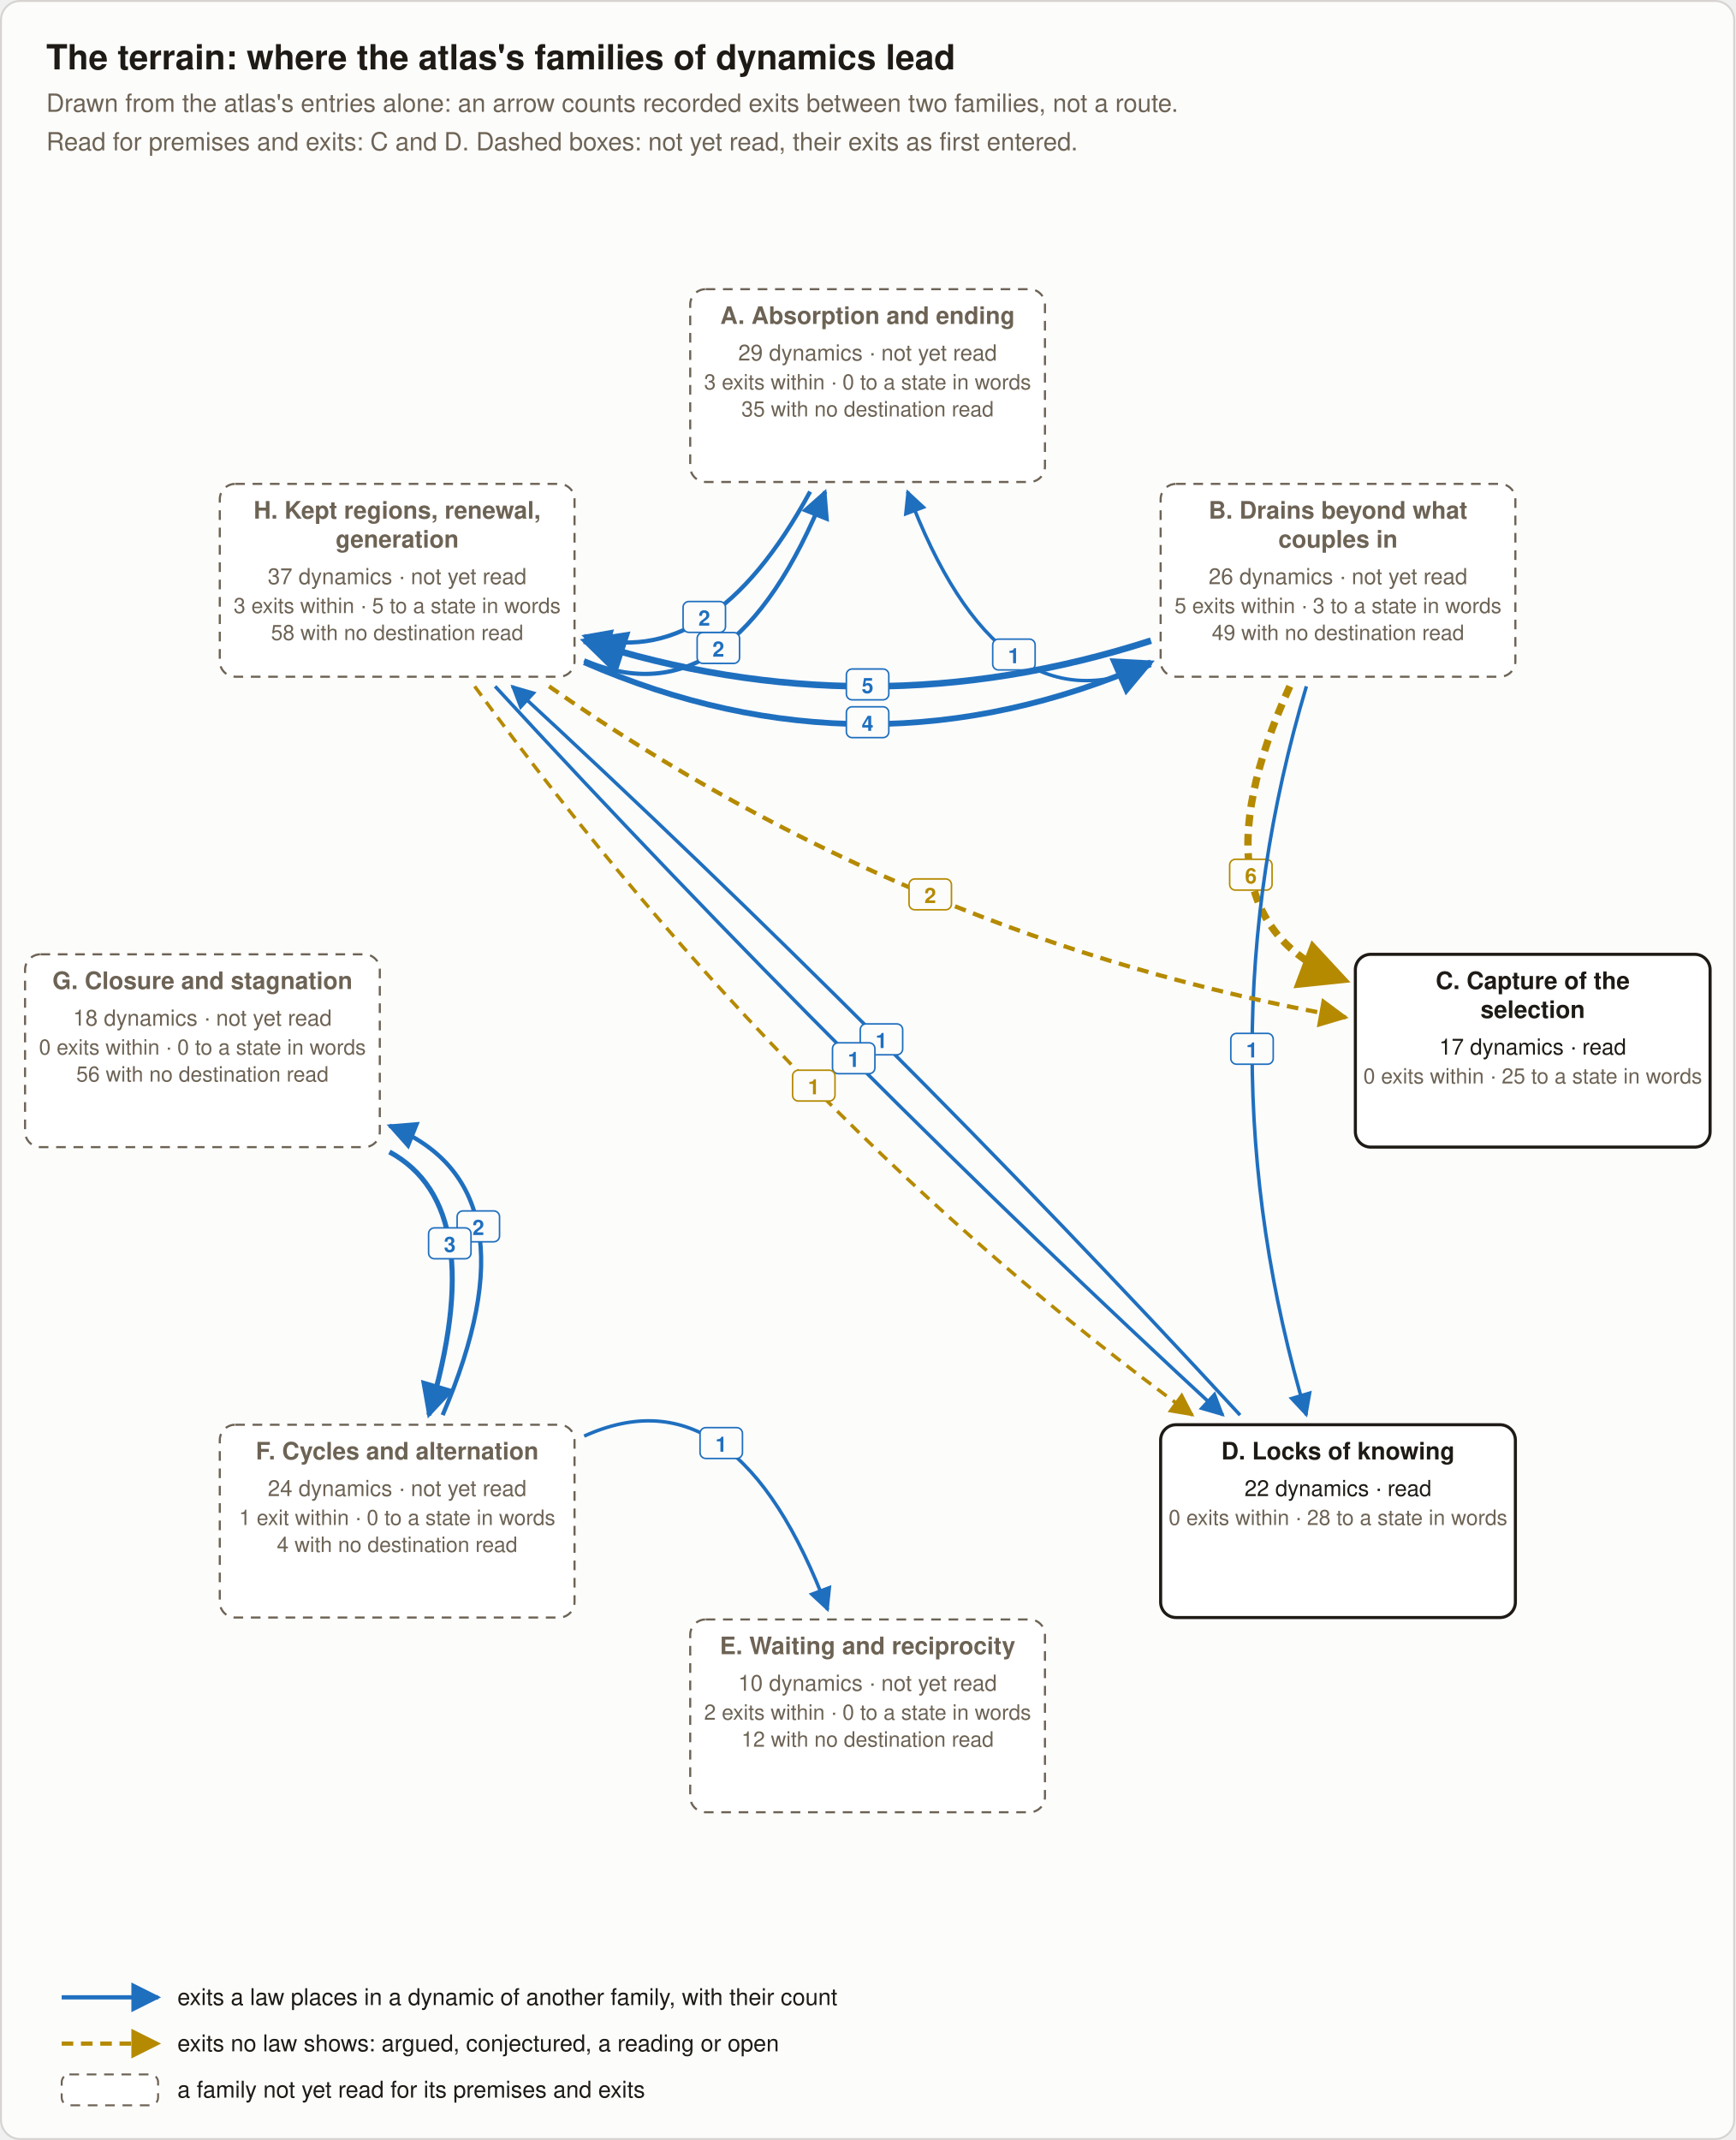
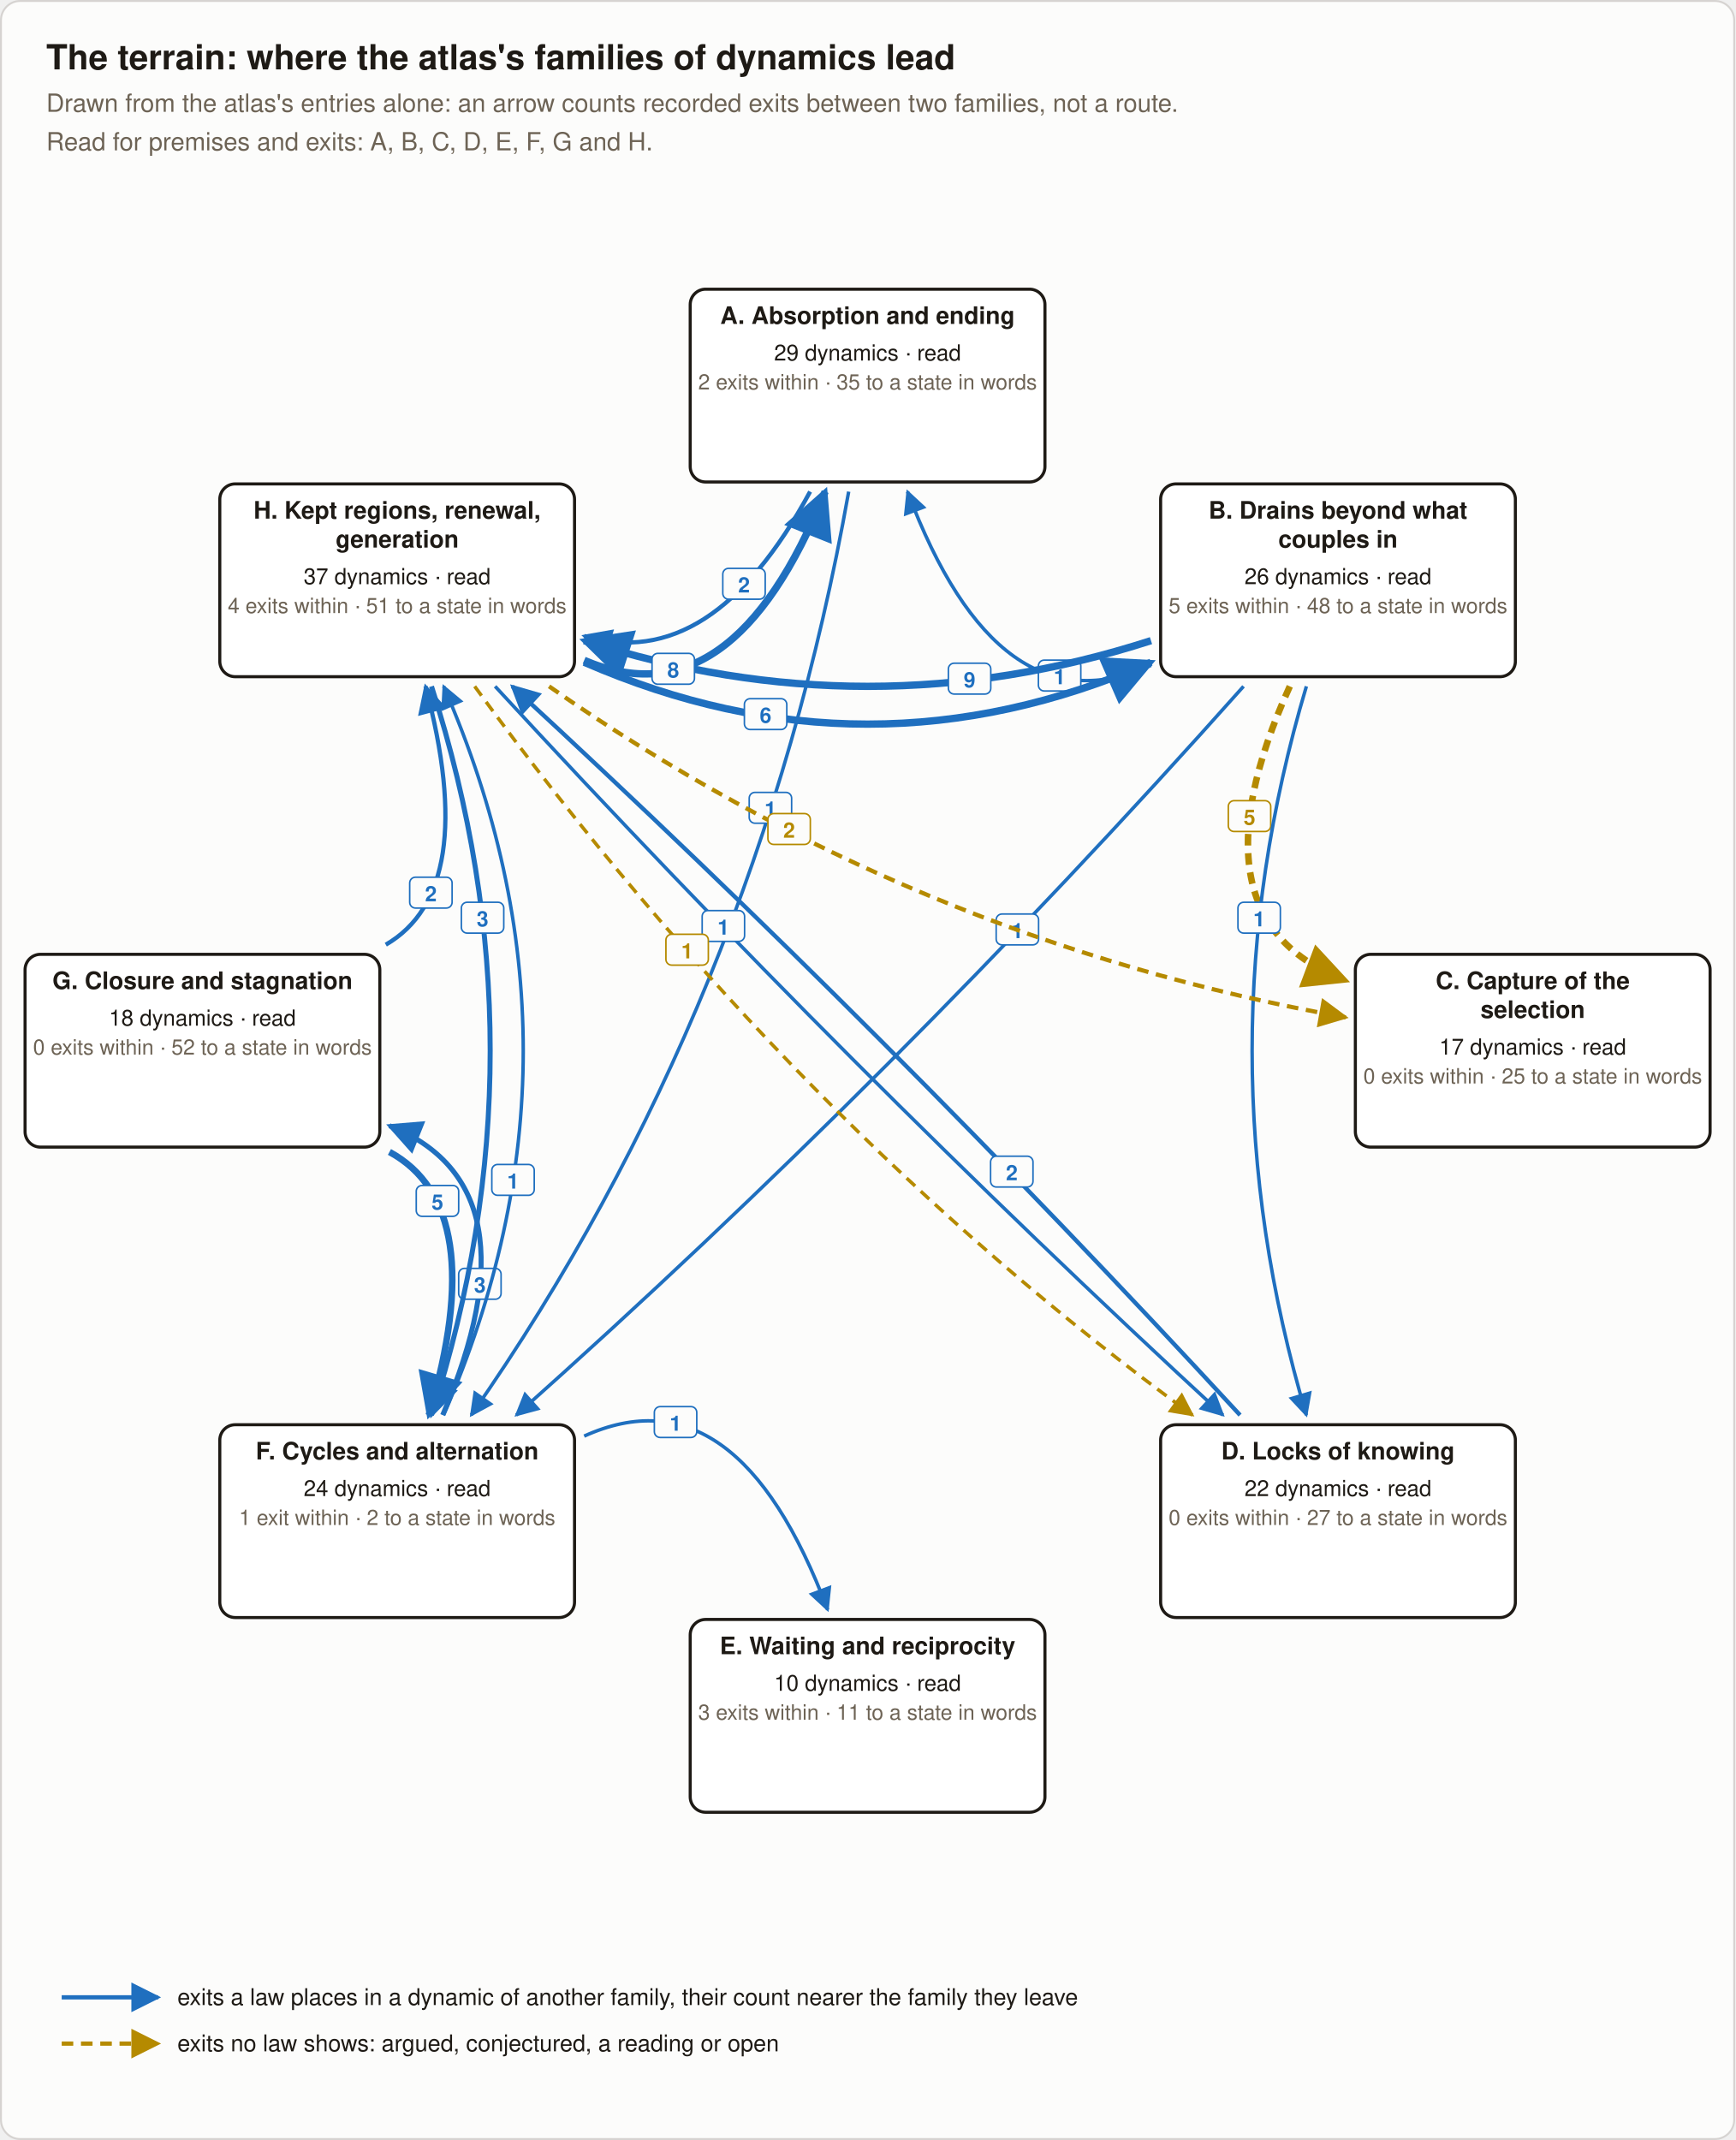
<svg xmlns="http://www.w3.org/2000/svg" viewBox="0 0 900 1110" width="900" height="1110" role="img" aria-labelledby="ts-title ts-desc" font-family="Helvetica, Arial, 'PingFang SC', 'Hiragino Sans GB', 'Noto Sans CJK SC', sans-serif">
  <defs>
    <marker id="ts-law" viewBox="0 0 10 10" refX="9" refY="5" markerWidth="7" markerHeight="7" orient="auto-start-reverse">
      <path d="M0,0 L10,5 L0,10 z" fill="#1f6fbf" />
    </marker>
    <marker id="ts-reading" viewBox="0 0 10 10" refX="9" refY="5" markerWidth="7" markerHeight="7" orient="auto-start-reverse">
      <path d="M0,0 L10,5 L0,10 z" fill="#b58a00" />
    </marker>
  </defs>
  <rect x="0.5" y="0.5" width="899" height="1109" rx="10" fill="#fcfcfb" stroke="#d6d3d1" />
  <text x="24.0" y="36.0" font-size="18" font-weight="bold" text-anchor="start" fill="#1e1a15">The terrain: where the atlas's families of dynamics lead</text>
  <text x="24.0" y="58.0" font-size="13" text-anchor="start" fill="#6d6355">Drawn from the atlas's entries alone: an arrow counts recorded exits between two families, not a route.</text>
-   <text x="24.0" y="78.0" font-size="13" text-anchor="start" fill="#6d6355">Read for premises and exits: C and D. Dashed boxes: not yet read, their exits as first entered.</text>
+   <text x="24.0" y="78.0" font-size="13" text-anchor="start" fill="#6d6355">Read for premises and exits: A, B, C, D, E, F, G and H.</text>
+   <path d="M440.2,255.0 Q392.9,521.3 244.4,734.0" fill="none" stroke="#1f6fbf" stroke-width="1.8" marker-end="url(#ts-law)" />
+   <rect x="388.6" y="411.0" width="22" height="16" rx="3" fill="#fcfcfb" stroke="#1f6fbf" stroke-width="0.8" />
+   <text x="399.6" y="423.5" font-size="11" font-weight="bold" text-anchor="middle" fill="#1f6fbf">1</text>
  <path d="M420.2,255.0 Q369.0,349.5 303.0,329.9" fill="none" stroke="#1f6fbf" stroke-width="2.2" marker-end="url(#ts-law)" />
-   <rect x="354.3" y="312.0" width="22" height="16" rx="3" fill="#fcfcfb" stroke="#1f6fbf" stroke-width="0.8" />
-   <text x="365.3" y="324.5" font-size="11" font-weight="bold" text-anchor="middle" fill="#1f6fbf">2</text>
+   <rect x="374.9" y="294.8" width="22" height="16" rx="3" fill="#fcfcfb" stroke="#1f6fbf" stroke-width="0.8" />
+   <text x="385.9" y="307.3" font-size="11" font-weight="bold" text-anchor="middle" fill="#1f6fbf">2</text>
  <path d="M597.0,345.1 Q518.0,380.9 470.7,255.0" fill="none" stroke="#1f6fbf" stroke-width="1.8" marker-end="url(#ts-law)" />
-   <rect x="514.9" y="331.5" width="22" height="16" rx="3" fill="#fcfcfb" stroke="#1f6fbf" stroke-width="0.8" />
-   <text x="525.9" y="344.0" font-size="11" font-weight="bold" text-anchor="middle" fill="#1f6fbf">1</text>
-   <path d="M669.0,356.0 Q614.1,477.0 698.0,508.6" fill="none" stroke="#b58a00" stroke-width="3.8" stroke-dasharray="6 4" marker-end="url(#ts-reading)" />
-   <rect x="637.8" y="445.7" width="22" height="16" rx="3" fill="#fcfcfb" stroke="#b58a00" stroke-width="0.8" />
-   <text x="648.8" y="458.2" font-size="11" font-weight="bold" text-anchor="middle" fill="#b58a00">6</text>
+   <rect x="538.6" y="342.4" width="22" height="16" rx="3" fill="#fcfcfb" stroke="#1f6fbf" stroke-width="0.8" />
+   <text x="549.6" y="354.9" font-size="11" font-weight="bold" text-anchor="middle" fill="#1f6fbf">1</text>
+   <path d="M669.0,356.0 Q614.1,477.0 698.0,508.6" fill="none" stroke="#b58a00" stroke-width="3.4" stroke-dasharray="6 4" marker-end="url(#ts-reading)" />
+   <rect x="637.1" y="415.3" width="22" height="16" rx="3" fill="#fcfcfb" stroke="#b58a00" stroke-width="0.8" />
+   <text x="648.1" y="427.8" font-size="11" font-weight="bold" text-anchor="middle" fill="#b58a00">5</text>
  <path d="M677.6,356.0 Q621.3,545.0 677.6,734.0" fill="none" stroke="#1f6fbf" stroke-width="1.8" marker-end="url(#ts-law)" />
-   <rect x="638.4" y="536.0" width="22" height="16" rx="3" fill="#fcfcfb" stroke="#1f6fbf" stroke-width="0.8" />
-   <text x="649.4" y="548.5" font-size="11" font-weight="bold" text-anchor="middle" fill="#1f6fbf">1</text>
-   <path d="M597.0,332.3 Q450.0,379.7 303.0,332.3" fill="none" stroke="#1f6fbf" stroke-width="3.4" marker-end="url(#ts-law)" />
-   <rect x="439.0" y="347.0" width="22" height="16" rx="3" fill="#fcfcfb" stroke="#1f6fbf" stroke-width="0.8" />
-   <text x="450.0" y="359.5" font-size="11" font-weight="bold" text-anchor="middle" fill="#1f6fbf">5</text>
-   <path d="M643.2,734.0 Q459.9,535.1 265.7,356.0" fill="none" stroke="#1f6fbf" stroke-width="1.8" marker-end="url(#ts-law)" />
-   <rect x="446.2" y="531.1" width="22" height="16" rx="3" fill="#fcfcfb" stroke="#1f6fbf" stroke-width="0.8" />
-   <text x="457.2" y="543.6" font-size="11" font-weight="bold" text-anchor="middle" fill="#1f6fbf">1</text>
+   <rect x="642.1" y="468.0" width="22" height="16" rx="3" fill="#fcfcfb" stroke="#1f6fbf" stroke-width="0.8" />
+   <text x="653.1" y="480.5" font-size="11" font-weight="bold" text-anchor="middle" fill="#1f6fbf">1</text>
+   <path d="M645.0,356.0 Q464.1,559.1 267.8,734.0" fill="none" stroke="#1f6fbf" stroke-width="1.8" marker-end="url(#ts-law)" />
+   <rect x="516.7" y="474.1" width="22" height="16" rx="3" fill="#fcfcfb" stroke="#1f6fbf" stroke-width="0.8" />
+   <text x="527.7" y="486.6" font-size="11" font-weight="bold" text-anchor="middle" fill="#1f6fbf">1</text>
+   <path d="M597.0,332.3 Q450.0,379.7 303.0,332.3" fill="none" stroke="#1f6fbf" stroke-width="3.8" marker-end="url(#ts-law)" />
+   <rect x="491.9" y="344.0" width="22" height="16" rx="3" fill="#fcfcfb" stroke="#1f6fbf" stroke-width="0.8" />
+   <text x="502.9" y="356.5" font-size="11" font-weight="bold" text-anchor="middle" fill="#1f6fbf">9</text>
+   <path d="M643.2,734.0 Q459.9,535.1 265.7,356.0" fill="none" stroke="#1f6fbf" stroke-width="2.2" marker-end="url(#ts-law)" />
+   <rect x="513.8" y="599.7" width="22" height="16" rx="3" fill="#fcfcfb" stroke="#1f6fbf" stroke-width="0.8" />
+   <text x="524.8" y="612.2" font-size="11" font-weight="bold" text-anchor="middle" fill="#1f6fbf">2</text>
  <path d="M303.0,744.9 Q382.0,709.1 429.3,835.0" fill="none" stroke="#1f6fbf" stroke-width="1.8" marker-end="url(#ts-law)" />
-   <rect x="363.1" y="740.5" width="22" height="16" rx="3" fill="#fcfcfb" stroke="#1f6fbf" stroke-width="0.8" />
-   <text x="374.1" y="753.0" font-size="11" font-weight="bold" text-anchor="middle" fill="#1f6fbf">1</text>
-   <path d="M229.6,734.0 Q280.4,615.3 202.0,583.9" fill="none" stroke="#1f6fbf" stroke-width="2.2" marker-end="url(#ts-law)" />
-   <rect x="237.1" y="628.1" width="22" height="16" rx="3" fill="#fcfcfb" stroke="#1f6fbf" stroke-width="0.8" />
-   <text x="248.1" y="640.6" font-size="11" font-weight="bold" text-anchor="middle" fill="#1f6fbf">2</text>
-   <path d="M202.0,597.5 Q254.5,626.0 222.4,734.0" fill="none" stroke="#1f6fbf" stroke-width="2.6" marker-end="url(#ts-law)" />
-   <rect x="222.3" y="636.9" width="22" height="16" rx="3" fill="#fcfcfb" stroke="#1f6fbf" stroke-width="0.8" />
-   <text x="233.3" y="649.4" font-size="11" font-weight="bold" text-anchor="middle" fill="#1f6fbf">3</text>
-   <path d="M303.0,342.5 Q379.7,375.4 428.0,255.0" fill="none" stroke="#1f6fbf" stroke-width="2.2" marker-end="url(#ts-law)" />
-   <rect x="361.6" y="328.1" width="22" height="16" rx="3" fill="#fcfcfb" stroke="#1f6fbf" stroke-width="0.8" />
-   <text x="372.6" y="340.6" font-size="11" font-weight="bold" text-anchor="middle" fill="#1f6fbf">2</text>
-   <path d="M303.0,343.5 Q450.0,407.7 597.0,343.5" fill="none" stroke="#1f6fbf" stroke-width="3.0" marker-end="url(#ts-law)" />
-   <rect x="439.0" y="366.6" width="22" height="16" rx="3" fill="#fcfcfb" stroke="#1f6fbf" stroke-width="0.8" />
-   <text x="450.0" y="379.1" font-size="11" font-weight="bold" text-anchor="middle" fill="#1f6fbf">4</text>
+   <rect x="339.4" y="729.6" width="22" height="16" rx="3" fill="#fcfcfb" stroke="#1f6fbf" stroke-width="0.8" />
+   <text x="350.4" y="742.1" font-size="11" font-weight="bold" text-anchor="middle" fill="#1f6fbf">1</text>
+   <path d="M229.6,734.0 Q280.4,615.3 202.0,583.9" fill="none" stroke="#1f6fbf" stroke-width="2.6" marker-end="url(#ts-law)" />
+   <rect x="237.9" y="657.9" width="22" height="16" rx="3" fill="#fcfcfb" stroke="#1f6fbf" stroke-width="0.8" />
+   <text x="248.9" y="670.4" font-size="11" font-weight="bold" text-anchor="middle" fill="#1f6fbf">3</text>
+   <path d="M230.1,734.0 Q312.7,545.0 230.1,356.0" fill="none" stroke="#1f6fbf" stroke-width="1.8" marker-end="url(#ts-law)" />
+   <rect x="255.1" y="604.0" width="22" height="16" rx="3" fill="#fcfcfb" stroke="#1f6fbf" stroke-width="0.8" />
+   <text x="266.1" y="616.5" font-size="11" font-weight="bold" text-anchor="middle" fill="#1f6fbf">1</text>
+   <path d="M202.0,597.5 Q254.5,626.0 222.4,734.0" fill="none" stroke="#1f6fbf" stroke-width="3.4" marker-end="url(#ts-law)" />
+   <rect x="215.9" y="614.9" width="22" height="16" rx="3" fill="#fcfcfb" stroke="#1f6fbf" stroke-width="0.8" />
+   <text x="226.9" y="627.4" font-size="11" font-weight="bold" text-anchor="middle" fill="#1f6fbf">5</text>
+   <path d="M200.1,490.0 Q248.9,461.7 220.7,356.0" fill="none" stroke="#1f6fbf" stroke-width="2.2" marker-end="url(#ts-law)" />
+   <rect x="212.5" y="455.0" width="22" height="16" rx="3" fill="#fcfcfb" stroke="#1f6fbf" stroke-width="0.8" />
+   <text x="223.5" y="467.5" font-size="11" font-weight="bold" text-anchor="middle" fill="#1f6fbf">2</text>
+   <path d="M303.0,342.5 Q379.7,375.4 428.0,255.0" fill="none" stroke="#1f6fbf" stroke-width="3.8" marker-end="url(#ts-law)" />
+   <rect x="338.2" y="338.9" width="22" height="16" rx="3" fill="#fcfcfb" stroke="#1f6fbf" stroke-width="0.8" />
+   <text x="349.2" y="351.4" font-size="11" font-weight="bold" text-anchor="middle" fill="#1f6fbf">8</text>
+   <path d="M303.0,343.5 Q450.0,407.7 597.0,343.5" fill="none" stroke="#1f6fbf" stroke-width="3.8" marker-end="url(#ts-law)" />
+   <rect x="386.1" y="362.4" width="22" height="16" rx="3" fill="#fcfcfb" stroke="#1f6fbf" stroke-width="0.8" />
+   <text x="397.1" y="374.9" font-size="11" font-weight="bold" text-anchor="middle" fill="#1f6fbf">6</text>
  <path d="M284.8,356.0 Q473.7,487.9 698.0,527.7" fill="none" stroke="#b58a00" stroke-width="2.2" stroke-dasharray="6 4" marker-end="url(#ts-reading)" />
-   <rect x="471.5" y="455.9" width="22" height="16" rx="3" fill="#fcfcfb" stroke="#b58a00" stroke-width="0.8" />
-   <text x="482.5" y="468.4" font-size="11" font-weight="bold" text-anchor="middle" fill="#b58a00">2</text>
+   <rect x="398.3" y="422.0" width="22" height="16" rx="3" fill="#fcfcfb" stroke="#b58a00" stroke-width="0.8" />
+   <text x="409.3" y="434.5" font-size="11" font-weight="bold" text-anchor="middle" fill="#b58a00">2</text>
  <path d="M256.8,356.0 Q440.1,554.9 634.3,734.0" fill="none" stroke="#1f6fbf" stroke-width="1.8" marker-end="url(#ts-law)" />
-   <rect x="431.8" y="540.9" width="22" height="16" rx="3" fill="#fcfcfb" stroke="#1f6fbf" stroke-width="0.8" />
-   <text x="442.8" y="553.4" font-size="11" font-weight="bold" text-anchor="middle" fill="#1f6fbf">1</text>
+   <rect x="364.2" y="472.3" width="22" height="16" rx="3" fill="#fcfcfb" stroke="#1f6fbf" stroke-width="0.8" />
+   <text x="375.2" y="484.8" font-size="11" font-weight="bold" text-anchor="middle" fill="#1f6fbf">1</text>
  <path d="M246.2,356.0 Q411.8,583.2 618.5,734.0" fill="none" stroke="#b58a00" stroke-width="1.8" stroke-dasharray="6 4" marker-end="url(#ts-reading)" />
-   <rect x="411.1" y="555.1" width="22" height="16" rx="3" fill="#fcfcfb" stroke="#b58a00" stroke-width="0.8" />
-   <text x="422.1" y="567.6" font-size="11" font-weight="bold" text-anchor="middle" fill="#b58a00">1</text>
-   <rect x="358.0" y="150.0" width="184" height="100" rx="8" fill="#ffffff" stroke="#6d6355" stroke-width="1.1" stroke-dasharray="5 4" />
-   <text x="450.0" y="168.0" font-size="12.5" font-weight="bold" text-anchor="middle" fill="#6d6355">A. Absorption and ending</text>
-   <text x="450.0" y="187.0" font-size="11.5" text-anchor="middle" fill="#6d6355">29 dynamics · not yet read</text>
-   <text x="450.0" y="202.0" font-size="11" text-anchor="middle" fill="#6d6355">3 exits within · 0 to a state in words</text>
-   <text x="450.0" y="216.0" font-size="11" text-anchor="middle" fill="#6d6355">35 with no destination read</text>
-   <rect x="602.0" y="251.0" width="184" height="100" rx="8" fill="#ffffff" stroke="#6d6355" stroke-width="1.1" stroke-dasharray="5 4" />
-   <text x="694.0" y="269.0" font-size="12.5" font-weight="bold" text-anchor="middle" fill="#6d6355">B. Drains beyond what</text>
-   <text x="694.0" y="284.0" font-size="12.5" font-weight="bold" text-anchor="middle" fill="#6d6355">couples in</text>
-   <text x="694.0" y="303.0" font-size="11.5" text-anchor="middle" fill="#6d6355">26 dynamics · not yet read</text>
-   <text x="694.0" y="318.0" font-size="11" text-anchor="middle" fill="#6d6355">5 exits within · 3 to a state in words</text>
-   <text x="694.0" y="332.0" font-size="11" text-anchor="middle" fill="#6d6355">49 with no destination read</text>
+   <rect x="345.4" y="484.6" width="22" height="16" rx="3" fill="#fcfcfb" stroke="#b58a00" stroke-width="0.8" />
+   <text x="356.4" y="497.1" font-size="11" font-weight="bold" text-anchor="middle" fill="#b58a00">1</text>
+   <path d="M223.8,356.0 Q284.7,545.0 223.8,734.0" fill="none" stroke="#1f6fbf" stroke-width="2.6" marker-end="url(#ts-law)" />
+   <rect x="239.3" y="468.0" width="22" height="16" rx="3" fill="#fcfcfb" stroke="#1f6fbf" stroke-width="0.8" />
+   <text x="250.3" y="480.5" font-size="11" font-weight="bold" text-anchor="middle" fill="#1f6fbf">3</text>
+   <rect x="358.0" y="150.0" width="184" height="100" rx="8" fill="#ffffff" stroke="#1e1a15" stroke-width="1.6" />
+   <text x="450.0" y="168.0" font-size="12.5" font-weight="bold" text-anchor="middle" fill="#1e1a15">A. Absorption and ending</text>
+   <text x="450.0" y="187.0" font-size="11.5" text-anchor="middle" fill="#1e1a15">29 dynamics · read</text>
+   <text x="450.0" y="202.0" font-size="11" text-anchor="middle" fill="#6d6355">2 exits within · 35 to a state in words</text>
+   <rect x="602.0" y="251.0" width="184" height="100" rx="8" fill="#ffffff" stroke="#1e1a15" stroke-width="1.6" />
+   <text x="694.0" y="269.0" font-size="12.5" font-weight="bold" text-anchor="middle" fill="#1e1a15">B. Drains beyond what</text>
+   <text x="694.0" y="284.0" font-size="12.5" font-weight="bold" text-anchor="middle" fill="#1e1a15">couples in</text>
+   <text x="694.0" y="303.0" font-size="11.5" text-anchor="middle" fill="#1e1a15">26 dynamics · read</text>
+   <text x="694.0" y="318.0" font-size="11" text-anchor="middle" fill="#6d6355">5 exits within · 48 to a state in words</text>
  <rect x="703.0" y="495.0" width="184" height="100" rx="8" fill="#ffffff" stroke="#1e1a15" stroke-width="1.6" />
  <text x="795.0" y="513.0" font-size="12.5" font-weight="bold" text-anchor="middle" fill="#1e1a15">C. Capture of the</text>
  <text x="795.0" y="528.0" font-size="12.5" font-weight="bold" text-anchor="middle" fill="#1e1a15">selection</text>
  <text x="795.0" y="547.0" font-size="11.5" text-anchor="middle" fill="#1e1a15">17 dynamics · read</text>
  <text x="795.0" y="562.0" font-size="11" text-anchor="middle" fill="#6d6355">0 exits within · 25 to a state in words</text>
  <rect x="602.0" y="739.0" width="184" height="100" rx="8" fill="#ffffff" stroke="#1e1a15" stroke-width="1.6" />
  <text x="694.0" y="757.0" font-size="12.5" font-weight="bold" text-anchor="middle" fill="#1e1a15">D. Locks of knowing</text>
  <text x="694.0" y="776.0" font-size="11.5" text-anchor="middle" fill="#1e1a15">22 dynamics · read</text>
-   <text x="694.0" y="791.0" font-size="11" text-anchor="middle" fill="#6d6355">0 exits within · 28 to a state in words</text>
-   <rect x="358.0" y="840.0" width="184" height="100" rx="8" fill="#ffffff" stroke="#6d6355" stroke-width="1.1" stroke-dasharray="5 4" />
-   <text x="450.0" y="858.0" font-size="12.5" font-weight="bold" text-anchor="middle" fill="#6d6355">E. Waiting and reciprocity</text>
-   <text x="450.0" y="877.0" font-size="11.5" text-anchor="middle" fill="#6d6355">10 dynamics · not yet read</text>
-   <text x="450.0" y="892.0" font-size="11" text-anchor="middle" fill="#6d6355">2 exits within · 0 to a state in words</text>
-   <text x="450.0" y="906.0" font-size="11" text-anchor="middle" fill="#6d6355">12 with no destination read</text>
-   <rect x="114.0" y="739.0" width="184" height="100" rx="8" fill="#ffffff" stroke="#6d6355" stroke-width="1.1" stroke-dasharray="5 4" />
-   <text x="206.0" y="757.0" font-size="12.5" font-weight="bold" text-anchor="middle" fill="#6d6355">F. Cycles and alternation</text>
-   <text x="206.0" y="776.0" font-size="11.5" text-anchor="middle" fill="#6d6355">24 dynamics · not yet read</text>
-   <text x="206.0" y="791.0" font-size="11" text-anchor="middle" fill="#6d6355">1 exit within · 0 to a state in words</text>
-   <text x="206.0" y="805.0" font-size="11" text-anchor="middle" fill="#6d6355">4 with no destination read</text>
-   <rect x="13.0" y="495.0" width="184" height="100" rx="8" fill="#ffffff" stroke="#6d6355" stroke-width="1.1" stroke-dasharray="5 4" />
-   <text x="105.0" y="513.0" font-size="12.5" font-weight="bold" text-anchor="middle" fill="#6d6355">G. Closure and stagnation</text>
-   <text x="105.0" y="532.0" font-size="11.5" text-anchor="middle" fill="#6d6355">18 dynamics · not yet read</text>
-   <text x="105.0" y="547.0" font-size="11" text-anchor="middle" fill="#6d6355">0 exits within · 0 to a state in words</text>
-   <text x="105.0" y="561.0" font-size="11" text-anchor="middle" fill="#6d6355">56 with no destination read</text>
-   <rect x="114.0" y="251.0" width="184" height="100" rx="8" fill="#ffffff" stroke="#6d6355" stroke-width="1.1" stroke-dasharray="5 4" />
-   <text x="206.0" y="269.0" font-size="12.5" font-weight="bold" text-anchor="middle" fill="#6d6355">H. Kept regions, renewal,</text>
-   <text x="206.0" y="284.0" font-size="12.5" font-weight="bold" text-anchor="middle" fill="#6d6355">generation</text>
-   <text x="206.0" y="303.0" font-size="11.5" text-anchor="middle" fill="#6d6355">37 dynamics · not yet read</text>
-   <text x="206.0" y="318.0" font-size="11" text-anchor="middle" fill="#6d6355">3 exits within · 5 to a state in words</text>
-   <text x="206.0" y="332.0" font-size="11" text-anchor="middle" fill="#6d6355">58 with no destination read</text>
+   <text x="694.0" y="791.0" font-size="11" text-anchor="middle" fill="#6d6355">0 exits within · 27 to a state in words</text>
+   <rect x="358.0" y="840.0" width="184" height="100" rx="8" fill="#ffffff" stroke="#1e1a15" stroke-width="1.6" />
+   <text x="450.0" y="858.0" font-size="12.5" font-weight="bold" text-anchor="middle" fill="#1e1a15">E. Waiting and reciprocity</text>
+   <text x="450.0" y="877.0" font-size="11.5" text-anchor="middle" fill="#1e1a15">10 dynamics · read</text>
+   <text x="450.0" y="892.0" font-size="11" text-anchor="middle" fill="#6d6355">3 exits within · 11 to a state in words</text>
+   <rect x="114.0" y="739.0" width="184" height="100" rx="8" fill="#ffffff" stroke="#1e1a15" stroke-width="1.6" />
+   <text x="206.0" y="757.0" font-size="12.5" font-weight="bold" text-anchor="middle" fill="#1e1a15">F. Cycles and alternation</text>
+   <text x="206.0" y="776.0" font-size="11.5" text-anchor="middle" fill="#1e1a15">24 dynamics · read</text>
+   <text x="206.0" y="791.0" font-size="11" text-anchor="middle" fill="#6d6355">1 exit within · 2 to a state in words</text>
+   <rect x="13.0" y="495.0" width="184" height="100" rx="8" fill="#ffffff" stroke="#1e1a15" stroke-width="1.6" />
+   <text x="105.0" y="513.0" font-size="12.5" font-weight="bold" text-anchor="middle" fill="#1e1a15">G. Closure and stagnation</text>
+   <text x="105.0" y="532.0" font-size="11.5" text-anchor="middle" fill="#1e1a15">18 dynamics · read</text>
+   <text x="105.0" y="547.0" font-size="11" text-anchor="middle" fill="#6d6355">0 exits within · 52 to a state in words</text>
+   <rect x="114.0" y="251.0" width="184" height="100" rx="8" fill="#ffffff" stroke="#1e1a15" stroke-width="1.6" />
+   <text x="206.0" y="269.0" font-size="12.5" font-weight="bold" text-anchor="middle" fill="#1e1a15">H. Kept regions, renewal,</text>
+   <text x="206.0" y="284.0" font-size="12.5" font-weight="bold" text-anchor="middle" fill="#1e1a15">generation</text>
+   <text x="206.0" y="303.0" font-size="11.5" text-anchor="middle" fill="#1e1a15">37 dynamics · read</text>
+   <text x="206.0" y="318.0" font-size="11" text-anchor="middle" fill="#6d6355">4 exits within · 51 to a state in words</text>
  <line x1="32" y1="1036" x2="82" y2="1036" stroke="#1f6fbf" stroke-width="2.2" marker-end="url(#ts-law)" />
-   <text x="92.0" y="1040.0" font-size="12" text-anchor="start" fill="#1e1a15">exits a law places in a dynamic of another family, with their count</text>
+   <text x="92.0" y="1040.0" font-size="12" text-anchor="start" fill="#1e1a15">exits a law places in a dynamic of another family, their count nearer the family they leave</text>
  <line x1="32" y1="1060" x2="82" y2="1060" stroke="#b58a00" stroke-width="2.2" stroke-dasharray="6 4" marker-end="url(#ts-reading)" />
  <text x="92.0" y="1064.0" font-size="12" text-anchor="start" fill="#1e1a15">exits no law shows: argued, conjectured, a reading or open</text>
-   <rect x="32" y="1076" width="50" height="16" rx="4" fill="#ffffff" stroke="#6d6355" stroke-dasharray="5 4" />
-   <text x="92.0" y="1088.0" font-size="12" text-anchor="start" fill="#1e1a15">a family not yet read for its premises and exits</text>
</svg>
